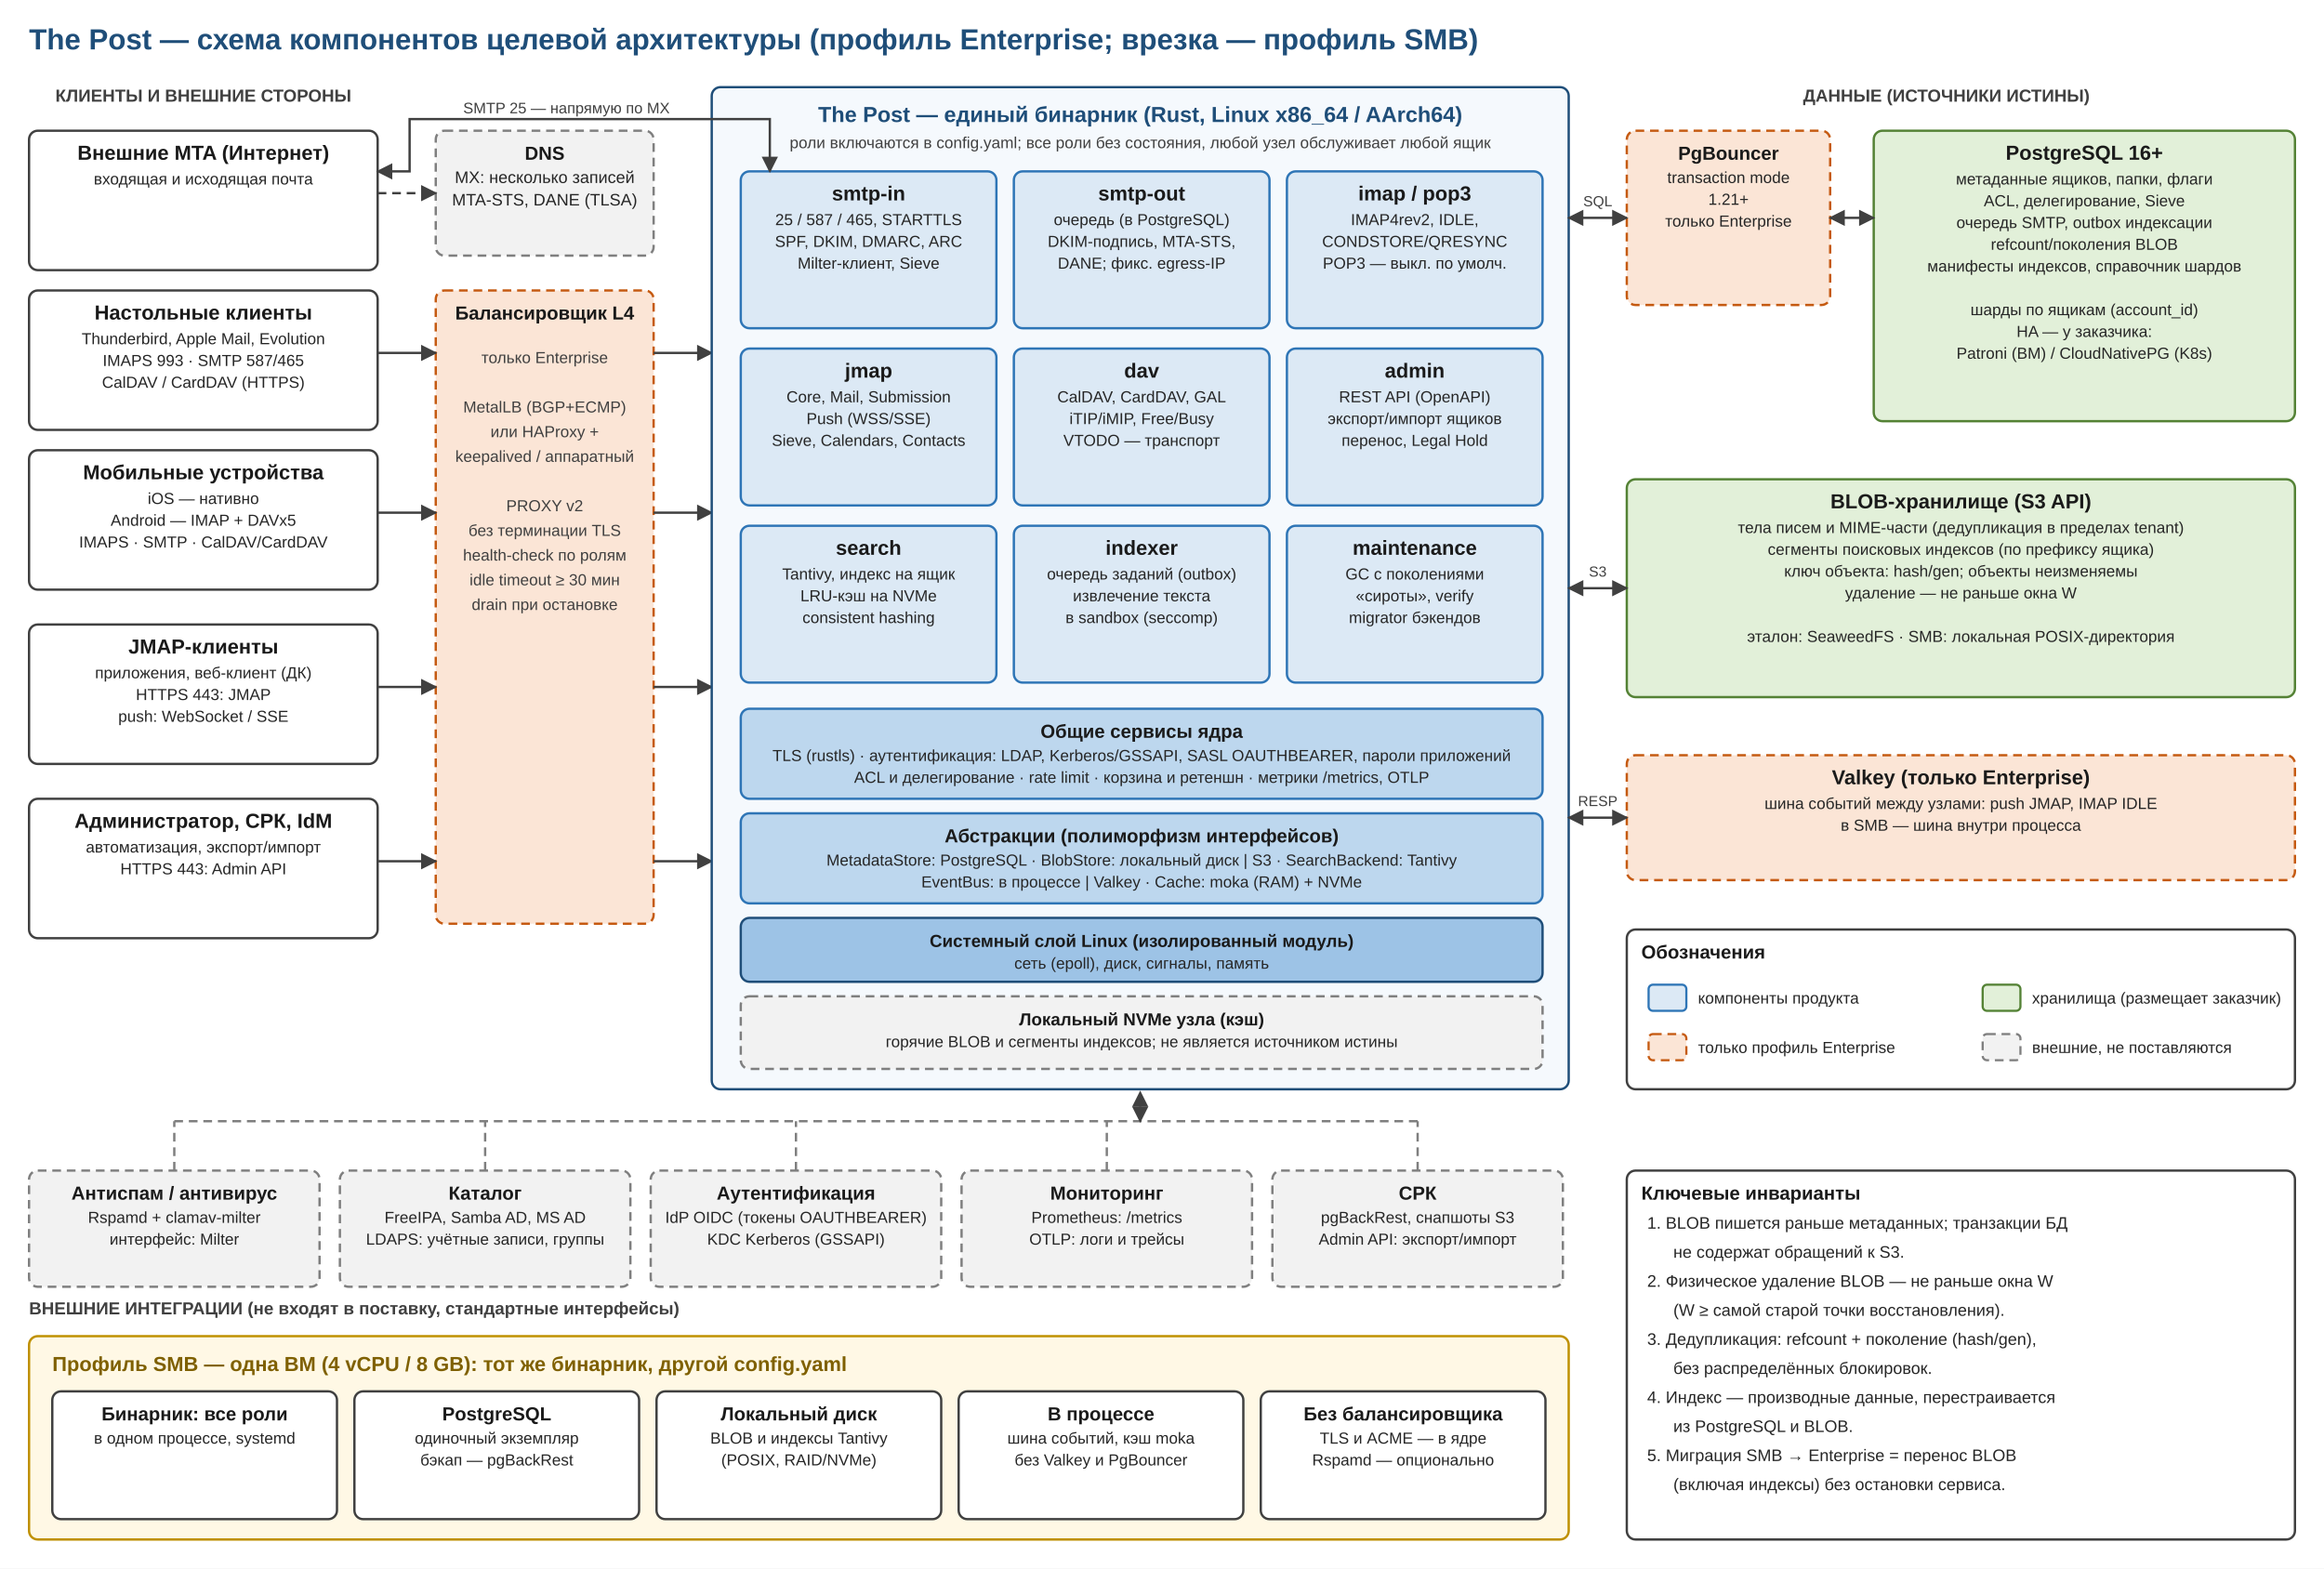
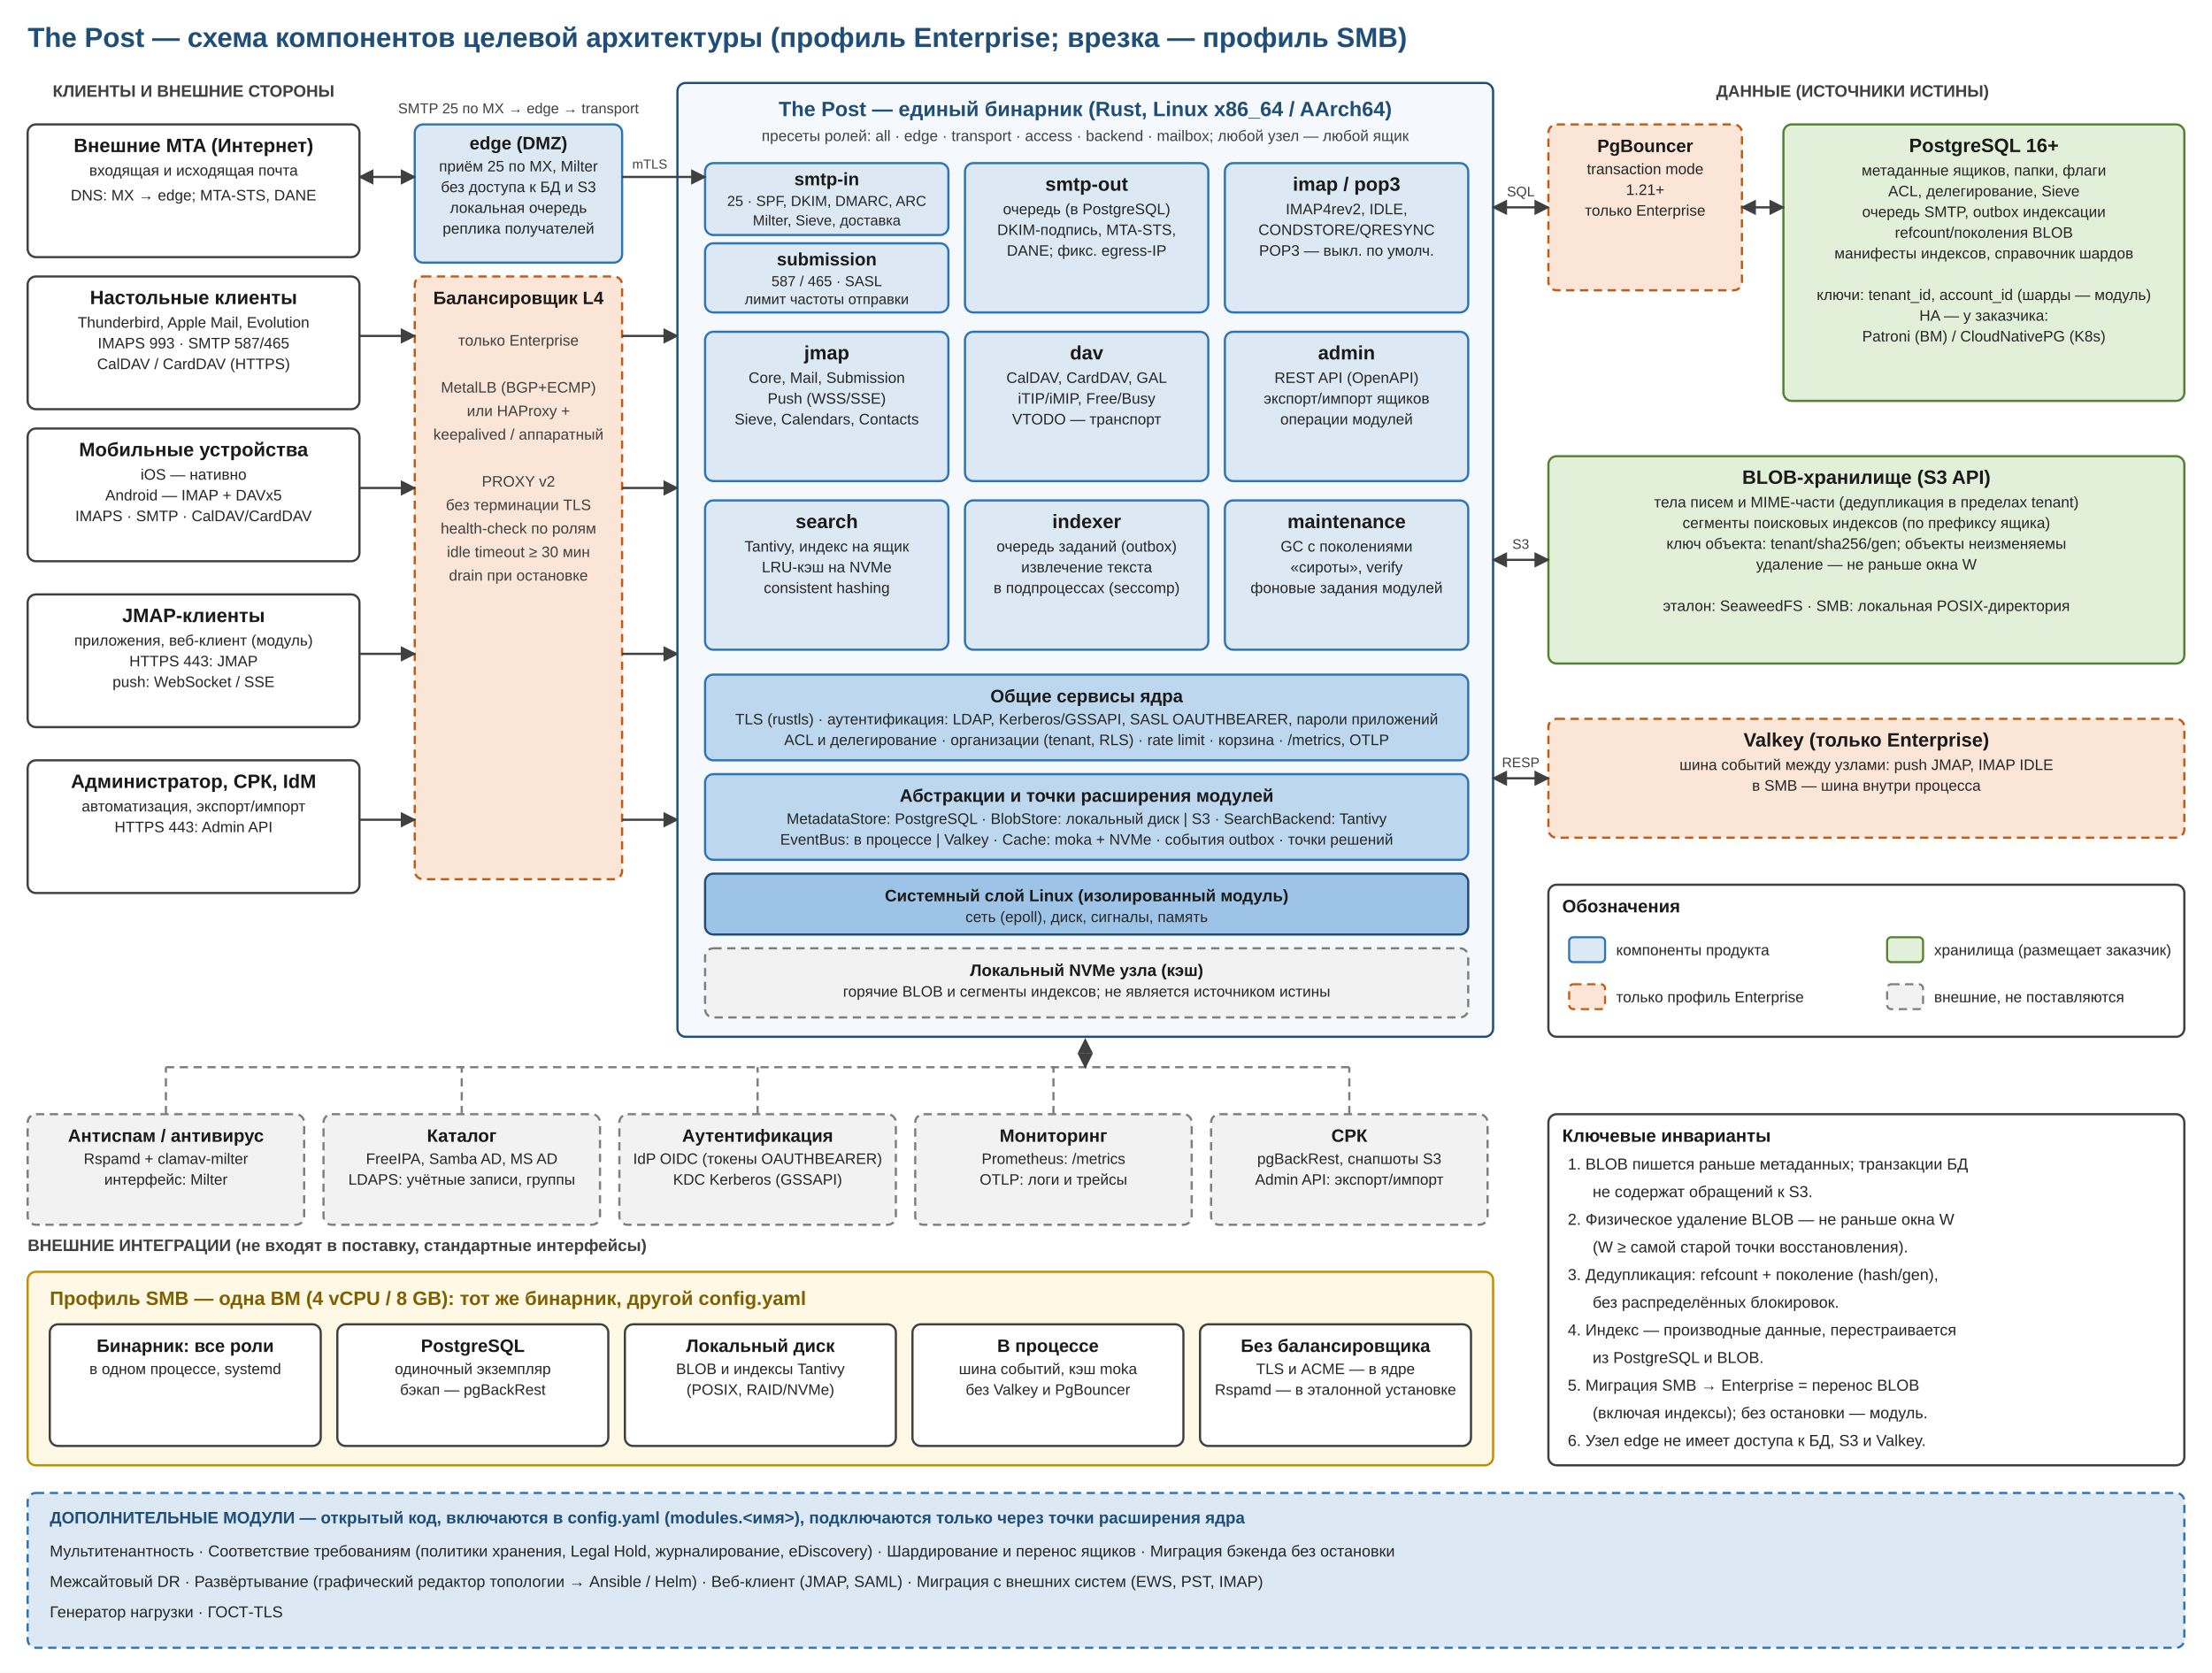
- <svg xmlns="http://www.w3.org/2000/svg" width="1600" height="1080" viewBox="0 0 1600 1080" font-family="Arial, 'Liberation Sans', 'DejaVu Sans', sans-serif">
+ <svg xmlns="http://www.w3.org/2000/svg" width="1600" height="1210" viewBox="0 0 1600 1210" font-family="Arial, 'Liberation Sans', 'DejaVu Sans', sans-serif">
  <defs>
    <marker id="a" viewBox="0 0 10 10" refX="9" refY="5" markerWidth="7" markerHeight="7" orient="auto-start-reverse">
      <path d="M0,0 L10,5 L0,10 z" fill="#404040" />
    </marker>
  </defs>
-   <rect width="1600" height="1080" fill="#FFFFFF" />
+   <rect width="1600" height="1210" fill="#FFFFFF" />
  <text x="20" y="34" font-size="20" text-anchor="start" fill="#1F4E79" font-weight="bold">The Post — схема компонентов целевой архитектуры (профиль Enterprise; врезка — профиль SMB)</text>
  <text x="140" y="70" font-size="12" text-anchor="middle" fill="#404040" font-weight="bold">КЛИЕНТЫ И ВНЕШНИЕ СТОРОНЫ</text>
  <rect x="20" y="90" width="240" height="96" rx="6" fill="#FFFFFF" stroke="#404040" stroke-width="1.6" />
  <text x="140.0" y="110" font-size="14" font-weight="bold" text-anchor="middle" fill="#1A1A1A">Внешние MTA (Интернет)</text>
  <text x="140.0" y="127" font-size="11" text-anchor="middle" fill="#262626">входящая и исходящая почта</text>
+   <text x="140.0" y="145" font-size="11" text-anchor="middle" fill="#262626">DNS: MX → edge; MTA-STS, DANE</text>
  <rect x="20" y="200" width="240" height="96" rx="6" fill="#FFFFFF" stroke="#404040" stroke-width="1.6" />
  <text x="140.0" y="220" font-size="14" font-weight="bold" text-anchor="middle" fill="#1A1A1A">Настольные клиенты</text>
  <text x="140.0" y="237" font-size="11" text-anchor="middle" fill="#262626">Thunderbird, Apple Mail, Evolution</text>
  <text x="140.0" y="252" font-size="11" text-anchor="middle" fill="#262626">IMAPS 993 · SMTP 587/465</text>
  <text x="140.0" y="267" font-size="11" text-anchor="middle" fill="#262626">CalDAV / CardDAV (HTTPS)</text>
  <rect x="20" y="310" width="240" height="96" rx="6" fill="#FFFFFF" stroke="#404040" stroke-width="1.6" />
  <text x="140.0" y="330" font-size="14" font-weight="bold" text-anchor="middle" fill="#1A1A1A">Мобильные устройства</text>
  <text x="140.0" y="347" font-size="11" text-anchor="middle" fill="#262626">iOS — нативно</text>
  <text x="140.0" y="362" font-size="11" text-anchor="middle" fill="#262626">Android — IMAP + DAVx5</text>
  <text x="140.0" y="377" font-size="11" text-anchor="middle" fill="#262626">IMAPS · SMTP · CalDAV/CardDAV</text>
  <rect x="20" y="430" width="240" height="96" rx="6" fill="#FFFFFF" stroke="#404040" stroke-width="1.6" />
  <text x="140.0" y="450" font-size="14" font-weight="bold" text-anchor="middle" fill="#1A1A1A">JMAP-клиенты</text>
-   <text x="140.0" y="467" font-size="11" text-anchor="middle" fill="#262626">приложения, веб-клиент (ДК)</text>
+   <text x="140.0" y="467" font-size="11" text-anchor="middle" fill="#262626">приложения, веб-клиент (модуль)</text>
  <text x="140.0" y="482" font-size="11" text-anchor="middle" fill="#262626">HTTPS 443: JMAP</text>
  <text x="140.0" y="497" font-size="11" text-anchor="middle" fill="#262626">push: WebSocket / SSE</text>
  <rect x="20" y="550" width="240" height="96" rx="6" fill="#FFFFFF" stroke="#404040" stroke-width="1.6" />
  <text x="140.0" y="570" font-size="14" font-weight="bold" text-anchor="middle" fill="#1A1A1A">Администратор, СРК, IdM</text>
  <text x="140.0" y="587" font-size="11" text-anchor="middle" fill="#262626">автоматизация, экспорт/импорт</text>
  <text x="140.0" y="602" font-size="11" text-anchor="middle" fill="#262626">HTTPS 443: Admin API</text>
  <rect x="300" y="200" width="150" height="436" rx="6" fill="#FBE5D6" stroke="#C55A11" stroke-width="1.6" stroke-dasharray="6 4" />
  <text x="375.0" y="220" font-size="13" font-weight="bold" text-anchor="middle" fill="#1A1A1A">Балансировщик L4</text>
  <text x="375" y="250" font-size="11" text-anchor="middle" fill="#404040">только Enterprise</text>
  <text x="375" y="267" font-size="11" text-anchor="middle" fill="#404040" />
  <text x="375" y="284" font-size="11" text-anchor="middle" fill="#404040">MetalLB (BGP+ECMP)</text>
  <text x="375" y="301" font-size="11" text-anchor="middle" fill="#404040">или HAProxy +</text>
  <text x="375" y="318" font-size="11" text-anchor="middle" fill="#404040">keepalived / аппаратный</text>
  <text x="375" y="335" font-size="11" text-anchor="middle" fill="#404040" />
  <text x="375" y="352" font-size="11" text-anchor="middle" fill="#404040">PROXY v2</text>
  <text x="375" y="369" font-size="11" text-anchor="middle" fill="#404040">без терминации TLS</text>
  <text x="375" y="386" font-size="11" text-anchor="middle" fill="#404040">health-check по ролям</text>
  <text x="375" y="403" font-size="11" text-anchor="middle" fill="#404040">idle timeout ≥ 30 мин</text>
  <text x="375" y="420" font-size="11" text-anchor="middle" fill="#404040">drain при остановке</text>
-   <rect x="300" y="90" width="150" height="86" rx="6" fill="#F2F2F2" stroke="#7F7F7F" stroke-width="1.6" stroke-dasharray="6 4" />
-   <text x="375.0" y="110" font-size="13" font-weight="bold" text-anchor="middle" fill="#1A1A1A">DNS</text>
-   <text x="375.0" y="126" font-size="11.5" text-anchor="middle" fill="#262626">MX: несколько записей</text>
-   <text x="375.0" y="141.5" font-size="11.5" text-anchor="middle" fill="#262626">MTA-STS, DANE (TLSA)</text>
-   <path d="M260,133 L300,133" fill="none" stroke="#404040" stroke-width="1.6" marker-end="url(#a)" stroke-dasharray="6 4" />
-   <text x="390" y="78" font-size="10.5" text-anchor="middle" fill="#404040">SMTP 25 — напрямую по MX</text>
+   <rect x="300" y="90" width="150" height="100" rx="6" fill="#DCE9F5" stroke="#2E75B6" stroke-width="1.6" />
+   <text x="375.0" y="108" font-size="13" text-anchor="middle" fill="#1A1A1A" font-weight="bold">edge (DMZ)</text>
+   <text x="375.0" y="124" font-size="11" text-anchor="middle" fill="#262626">приём 25 по MX, Milter</text>
+   <text x="375.0" y="139" font-size="11" text-anchor="middle" fill="#262626">без доступа к БД и S3</text>
+   <text x="375.0" y="154" font-size="11" text-anchor="middle" fill="#262626">локальная очередь</text>
+   <text x="375.0" y="169" font-size="11" text-anchor="middle" fill="#262626">реплика получателей</text>
+   <path d="M260,128 L300,128" fill="none" stroke="#404040" stroke-width="1.6" marker-end="url(#a)" marker-start="url(#a)" />
+   <text x="375" y="82" font-size="10.5" text-anchor="middle" fill="#404040">SMTP 25 по MX → edge → transport</text>
  <path d="M260,243 L300,243" fill="none" stroke="#404040" stroke-width="1.6" marker-end="url(#a)" />
  <text x="280" y="237" font-size="9" text-anchor="middle" fill="#404040" />
  <path d="M260,353 L300,353" fill="none" stroke="#404040" stroke-width="1.6" marker-end="url(#a)" />
  <text x="280" y="347" font-size="9" text-anchor="middle" fill="#404040" />
  <path d="M260,473 L300,473" fill="none" stroke="#404040" stroke-width="1.6" marker-end="url(#a)" />
  <text x="280" y="467" font-size="9" text-anchor="middle" fill="#404040" />
  <path d="M260,593 L300,593" fill="none" stroke="#404040" stroke-width="1.6" marker-end="url(#a)" />
  <text x="280" y="587" font-size="9" text-anchor="middle" fill="#404040" />
  <path d="M450,243 L490,243" fill="none" stroke="#404040" stroke-width="1.6" marker-end="url(#a)" />
  <path d="M450,353 L490,353" fill="none" stroke="#404040" stroke-width="1.6" marker-end="url(#a)" />
  <path d="M450,473 L490,473" fill="none" stroke="#404040" stroke-width="1.6" marker-end="url(#a)" />
  <path d="M450,593 L490,593" fill="none" stroke="#404040" stroke-width="1.6" marker-end="url(#a)" />
  <rect x="490" y="60" width="590" height="690" rx="6" fill="#F5F9FD" stroke="#1F4E79" stroke-width="1.6" />
  <text x="785" y="84" font-size="15" text-anchor="middle" fill="#1F4E79" font-weight="bold">The Post — единый бинарник (Rust, Linux x86_64 / AArch64)</text>
-   <text x="785" y="102" font-size="11" text-anchor="middle" fill="#404040">роли включаются в config.yaml; все роли без состояния, любой узел обслуживает любой ящик</text>
-   <rect x="510" y="118" width="176" height="108" rx="6" fill="#DCE9F5" stroke="#2E75B6" stroke-width="1.6" />
-   <text x="598.0" y="138" font-size="14" font-weight="bold" text-anchor="middle" fill="#1A1A1A">smtp-in</text>
-   <text x="598.0" y="155" font-size="11" text-anchor="middle" fill="#262626">25 / 587 / 465, STARTTLS</text>
-   <text x="598.0" y="170" font-size="11" text-anchor="middle" fill="#262626">SPF, DKIM, DMARC, ARC</text>
-   <text x="598.0" y="185" font-size="11" text-anchor="middle" fill="#262626">Milter-клиент, Sieve</text>
+   <text x="785" y="102" font-size="11" text-anchor="middle" fill="#404040">пресеты ролей: all · edge · transport · access · backend · mailbox; любой узел — любой ящик</text>
+   <rect x="510" y="118" width="176" height="52" rx="6" fill="#DCE9F5" stroke="#2E75B6" stroke-width="1.6" />
+   <text x="598.0" y="134" font-size="13" text-anchor="middle" fill="#1A1A1A" font-weight="bold">smtp-in</text>
+   <text x="598.0" y="149" font-size="10.5" text-anchor="middle" fill="#262626">25 · SPF, DKIM, DMARC, ARC</text>
+   <text x="598.0" y="163" font-size="10.5" text-anchor="middle" fill="#262626">Milter, Sieve, доставка</text>
+   <rect x="510" y="176" width="176" height="50" rx="6" fill="#DCE9F5" stroke="#2E75B6" stroke-width="1.6" />
+   <text x="598.0" y="192" font-size="13" text-anchor="middle" fill="#1A1A1A" font-weight="bold">submission</text>
+   <text x="598.0" y="207" font-size="10.5" text-anchor="middle" fill="#262626">587 / 465 · SASL</text>
+   <text x="598.0" y="220" font-size="10.5" text-anchor="middle" fill="#262626">лимит частоты отправки</text>
  <rect x="698" y="118" width="176" height="108" rx="6" fill="#DCE9F5" stroke="#2E75B6" stroke-width="1.6" />
  <text x="786.0" y="138" font-size="14" font-weight="bold" text-anchor="middle" fill="#1A1A1A">smtp-out</text>
  <text x="786.0" y="155" font-size="11" text-anchor="middle" fill="#262626">очередь (в PostgreSQL)</text>
  <text x="786.0" y="170" font-size="11" text-anchor="middle" fill="#262626">DKIM-подпись, MTA-STS,</text>
  <text x="786.0" y="185" font-size="11" text-anchor="middle" fill="#262626">DANE; фикс. egress-IP</text>
  <rect x="886" y="118" width="176" height="108" rx="6" fill="#DCE9F5" stroke="#2E75B6" stroke-width="1.6" />
  <text x="974.0" y="138" font-size="14" font-weight="bold" text-anchor="middle" fill="#1A1A1A">imap / pop3</text>
  <text x="974.0" y="155" font-size="11" text-anchor="middle" fill="#262626">IMAP4rev2, IDLE,</text>
  <text x="974.0" y="170" font-size="11" text-anchor="middle" fill="#262626">CONDSTORE/QRESYNC</text>
  <text x="974.0" y="185" font-size="11" text-anchor="middle" fill="#262626">POP3 — выкл. по умолч.</text>
  <rect x="510" y="240" width="176" height="108" rx="6" fill="#DCE9F5" stroke="#2E75B6" stroke-width="1.6" />
  <text x="598.0" y="260" font-size="14" font-weight="bold" text-anchor="middle" fill="#1A1A1A">jmap</text>
  <text x="598.0" y="277" font-size="11" text-anchor="middle" fill="#262626">Core, Mail, Submission</text>
  <text x="598.0" y="292" font-size="11" text-anchor="middle" fill="#262626">Push (WSS/SSE)</text>
  <text x="598.0" y="307" font-size="11" text-anchor="middle" fill="#262626">Sieve, Calendars, Contacts</text>
  <rect x="698" y="240" width="176" height="108" rx="6" fill="#DCE9F5" stroke="#2E75B6" stroke-width="1.6" />
  <text x="786.0" y="260" font-size="14" font-weight="bold" text-anchor="middle" fill="#1A1A1A">dav</text>
  <text x="786.0" y="277" font-size="11" text-anchor="middle" fill="#262626">CalDAV, CardDAV, GAL</text>
  <text x="786.0" y="292" font-size="11" text-anchor="middle" fill="#262626">iTIP/iMIP, Free/Busy</text>
  <text x="786.0" y="307" font-size="11" text-anchor="middle" fill="#262626">VTODO — транспорт</text>
  <rect x="886" y="240" width="176" height="108" rx="6" fill="#DCE9F5" stroke="#2E75B6" stroke-width="1.6" />
  <text x="974.0" y="260" font-size="14" font-weight="bold" text-anchor="middle" fill="#1A1A1A">admin</text>
  <text x="974.0" y="277" font-size="11" text-anchor="middle" fill="#262626">REST API (OpenAPI)</text>
  <text x="974.0" y="292" font-size="11" text-anchor="middle" fill="#262626">экспорт/импорт ящиков</text>
-   <text x="974.0" y="307" font-size="11" text-anchor="middle" fill="#262626">перенос, Legal Hold</text>
+   <text x="974.0" y="307" font-size="11" text-anchor="middle" fill="#262626">операции модулей</text>
  <rect x="510" y="362" width="176" height="108" rx="6" fill="#DCE9F5" stroke="#2E75B6" stroke-width="1.6" />
  <text x="598.0" y="382" font-size="14" font-weight="bold" text-anchor="middle" fill="#1A1A1A">search</text>
  <text x="598.0" y="399" font-size="11" text-anchor="middle" fill="#262626">Tantivy, индекс на ящик</text>
  <text x="598.0" y="414" font-size="11" text-anchor="middle" fill="#262626">LRU-кэш на NVMe</text>
  <text x="598.0" y="429" font-size="11" text-anchor="middle" fill="#262626">consistent hashing</text>
  <rect x="698" y="362" width="176" height="108" rx="6" fill="#DCE9F5" stroke="#2E75B6" stroke-width="1.6" />
  <text x="786.0" y="382" font-size="14" font-weight="bold" text-anchor="middle" fill="#1A1A1A">indexer</text>
  <text x="786.0" y="399" font-size="11" text-anchor="middle" fill="#262626">очередь заданий (outbox)</text>
  <text x="786.0" y="414" font-size="11" text-anchor="middle" fill="#262626">извлечение текста</text>
-   <text x="786.0" y="429" font-size="11" text-anchor="middle" fill="#262626">в sandbox (seccomp)</text>
+   <text x="786.0" y="429" font-size="11" text-anchor="middle" fill="#262626">в подпроцессах (seccomp)</text>
  <rect x="886" y="362" width="176" height="108" rx="6" fill="#DCE9F5" stroke="#2E75B6" stroke-width="1.6" />
  <text x="974.0" y="382" font-size="14" font-weight="bold" text-anchor="middle" fill="#1A1A1A">maintenance</text>
  <text x="974.0" y="399" font-size="11" text-anchor="middle" fill="#262626">GC с поколениями</text>
  <text x="974.0" y="414" font-size="11" text-anchor="middle" fill="#262626">«сироты», verify</text>
-   <text x="974.0" y="429" font-size="11" text-anchor="middle" fill="#262626">migrator бэкендов</text>
+   <text x="974.0" y="429" font-size="11" text-anchor="middle" fill="#262626">фоновые задания модулей</text>
  <rect x="510" y="488" width="552" height="62" rx="6" fill="#BDD7EE" stroke="#2E75B6" stroke-width="1.6" />
  <text x="786.0" y="508" font-size="13" font-weight="bold" text-anchor="middle" fill="#1A1A1A">Общие сервисы ядра</text>
  <text x="786.0" y="524" font-size="11" text-anchor="middle" fill="#262626">TLS (rustls) · аутентификация: LDAP, Kerberos/GSSAPI, SASL OAUTHBEARER, пароли приложений</text>
-   <text x="786.0" y="539" font-size="11" text-anchor="middle" fill="#262626">ACL и делегирование · rate limit · корзина и ретеншн · метрики /metrics, OTLP</text>
+   <text x="786.0" y="539" font-size="11" text-anchor="middle" fill="#262626">ACL и делегирование · организации (tenant, RLS) · rate limit · корзина · /metrics, OTLP</text>
  <rect x="510" y="560" width="552" height="62" rx="6" fill="#BDD7EE" stroke="#2E75B6" stroke-width="1.6" />
-   <text x="786.0" y="580" font-size="13" font-weight="bold" text-anchor="middle" fill="#1A1A1A">Абстракции (полиморфизм интерфейсов)</text>
+   <text x="786.0" y="580" font-size="13" font-weight="bold" text-anchor="middle" fill="#1A1A1A">Абстракции и точки расширения модулей</text>
  <text x="786.0" y="596" font-size="11" text-anchor="middle" fill="#262626">MetadataStore: PostgreSQL · BlobStore: локальный диск | S3 · SearchBackend: Tantivy</text>
-   <text x="786.0" y="611" font-size="11" text-anchor="middle" fill="#262626">EventBus: в процессе | Valkey · Cache: moka (RAM) + NVMe</text>
+   <text x="786.0" y="611" font-size="11" text-anchor="middle" fill="#262626">EventBus: в процессе | Valkey · Cache: moka + NVMe · события outbox · точки решений</text>
  <rect x="510" y="632" width="552" height="44" rx="6" fill="#9DC3E6" stroke="#1F4E79" stroke-width="1.6" />
  <text x="786.0" y="652" font-size="12" font-weight="bold" text-anchor="middle" fill="#1A1A1A">Системный слой Linux (изолированный модуль)</text>
  <text x="786.0" y="667" font-size="11" text-anchor="middle" fill="#262626">сеть (epoll), диск, сигналы, память</text>
  <rect x="510" y="686" width="552" height="50" rx="6" fill="#F2F2F2" stroke="#7F7F7F" stroke-width="1.6" stroke-dasharray="6 4" />
  <text x="786.0" y="706" font-size="12" font-weight="bold" text-anchor="middle" fill="#1A1A1A">Локальный NVMe узла (кэш)</text>
  <text x="786.0" y="721" font-size="11" text-anchor="middle" fill="#262626">горячие BLOB и сегменты индексов; не является источником истины</text>
  <text x="1340" y="70" font-size="12" text-anchor="middle" fill="#404040" font-weight="bold">ДАННЫЕ (ИСТОЧНИКИ ИСТИНЫ)</text>
  <rect x="1120" y="90" width="140" height="120" rx="6" fill="#FBE5D6" stroke="#C55A11" stroke-width="1.6" stroke-dasharray="6 4" />
  <text x="1190.0" y="110" font-size="13" font-weight="bold" text-anchor="middle" fill="#1A1A1A">PgBouncer</text>
  <text x="1190.0" y="126" font-size="11" text-anchor="middle" fill="#262626">transaction mode</text>
  <text x="1190.0" y="141" font-size="11" text-anchor="middle" fill="#262626">1.21+</text>
  <text x="1190.0" y="156" font-size="11" text-anchor="middle" fill="#262626">только Enterprise</text>
  <rect x="1290" y="90" width="290" height="200" rx="6" fill="#E2F0D9" stroke="#548235" stroke-width="1.6" />
  <text x="1435.0" y="110" font-size="14" font-weight="bold" text-anchor="middle" fill="#1A1A1A">PostgreSQL 16+</text>
  <text x="1435.0" y="127" font-size="11" text-anchor="middle" fill="#262626">метаданные ящиков, папки, флаги</text>
  <text x="1435.0" y="142" font-size="11" text-anchor="middle" fill="#262626">ACL, делегирование, Sieve</text>
  <text x="1435.0" y="157" font-size="11" text-anchor="middle" fill="#262626">очередь SMTP, outbox индексации</text>
  <text x="1435.0" y="172" font-size="11" text-anchor="middle" fill="#262626">refcount/поколения BLOB</text>
  <text x="1435.0" y="187" font-size="11" text-anchor="middle" fill="#262626">манифесты индексов, справочник шардов</text>
  <text x="1435.0" y="202" font-size="11" text-anchor="middle" fill="#262626" />
-   <text x="1435.0" y="217" font-size="11" text-anchor="middle" fill="#262626">шарды по ящикам (account_id)</text>
+   <text x="1435.0" y="217" font-size="11" text-anchor="middle" fill="#262626">ключи: tenant_id, account_id (шарды — модуль)</text>
  <text x="1435.0" y="232" font-size="11" text-anchor="middle" fill="#262626">HA — у заказчика:</text>
  <text x="1435.0" y="247" font-size="11" text-anchor="middle" fill="#262626">Patroni (ВМ) / CloudNativePG (K8s)</text>
  <rect x="1120" y="330" width="460" height="150" rx="6" fill="#E2F0D9" stroke="#548235" stroke-width="1.6" />
  <text x="1350.0" y="350" font-size="14" font-weight="bold" text-anchor="middle" fill="#1A1A1A">BLOB-хранилище (S3 API)</text>
  <text x="1350.0" y="367" font-size="11" text-anchor="middle" fill="#262626">тела писем и MIME-части (дедупликация в пределах tenant)</text>
  <text x="1350.0" y="382" font-size="11" text-anchor="middle" fill="#262626">сегменты поисковых индексов (по префиксу ящика)</text>
-   <text x="1350.0" y="397" font-size="11" text-anchor="middle" fill="#262626">ключ объекта: hash/gen; объекты неизменяемы</text>
+   <text x="1350.0" y="397" font-size="11" text-anchor="middle" fill="#262626">ключ объекта: tenant/sha256/gen; объекты неизменяемы</text>
  <text x="1350.0" y="412" font-size="11" text-anchor="middle" fill="#262626">удаление — не раньше окна W</text>
  <text x="1350.0" y="427" font-size="11" text-anchor="middle" fill="#262626" />
  <text x="1350.0" y="442" font-size="11" text-anchor="middle" fill="#262626">эталон: SeaweedFS · SMB: локальная POSIX-директория</text>
  <rect x="1120" y="520" width="460" height="86" rx="6" fill="#FBE5D6" stroke="#C55A11" stroke-width="1.6" stroke-dasharray="6 4" />
  <text x="1350.0" y="540" font-size="14" font-weight="bold" text-anchor="middle" fill="#1A1A1A">Valkey (только Enterprise)</text>
  <text x="1350.0" y="557" font-size="11" text-anchor="middle" fill="#262626">шина событий между узлами: push JMAP, IMAP IDLE</text>
  <text x="1350.0" y="572" font-size="11" text-anchor="middle" fill="#262626">в SMB — шина внутри процесса</text>
  <path d="M1080,150 L1120,150" fill="none" stroke="#404040" stroke-width="1.6" marker-end="url(#a)" marker-start="url(#a)" />
  <path d="M1260,150 L1290,150" fill="none" stroke="#404040" stroke-width="1.6" marker-end="url(#a)" marker-start="url(#a)" />
  <text x="1100" y="142" font-size="10" text-anchor="middle" fill="#404040">SQL</text>
  <path d="M1080,405 L1120,405" fill="none" stroke="#404040" stroke-width="1.6" marker-end="url(#a)" marker-start="url(#a)" />
  <text x="1100" y="397" font-size="10" text-anchor="middle" fill="#404040">S3</text>
  <path d="M1080,563 L1120,563" fill="none" stroke="#404040" stroke-width="1.6" marker-end="url(#a)" marker-start="url(#a)" />
  <text x="1100" y="555" font-size="10" text-anchor="middle" fill="#404040">RESP</text>
  <rect x="1120" y="640" width="460" height="110" rx="6" fill="#FFFFFF" stroke="#404040" stroke-width="1.6" />
  <text x="1130" y="660" font-size="13" font-weight="bold" text-anchor="start" fill="#1A1A1A">Обозначения</text>
  <rect x="1135" y="678" width="26" height="18" rx="3" fill="#DCE9F5" stroke="#2E75B6" stroke-width="1.5" />
  <text x="1169" y="691" font-size="11" text-anchor="start" fill="#262626">компоненты продукта</text>
  <rect x="1365" y="678" width="26" height="18" rx="3" fill="#E2F0D9" stroke="#548235" stroke-width="1.5" />
  <text x="1399" y="691" font-size="11" text-anchor="start" fill="#262626">хранилища (размещает заказчик)</text>
  <rect x="1135" y="712" width="26" height="18" rx="3" fill="#FBE5D6" stroke="#C55A11" stroke-width="1.5" stroke-dasharray="6 4" />
  <text x="1169" y="725" font-size="11" text-anchor="start" fill="#262626">только профиль Enterprise</text>
  <rect x="1365" y="712" width="26" height="18" rx="3" fill="#F2F2F2" stroke="#7F7F7F" stroke-width="1.5" stroke-dasharray="6 4" />
  <text x="1399" y="725" font-size="11" text-anchor="start" fill="#262626">внешние, не поставляются</text>
  <text x="20" y="905" font-size="12" text-anchor="start" fill="#404040" font-weight="bold">ВНЕШНИЕ ИНТЕГРАЦИИ (не входят в поставку, стандартные интерфейсы)</text>
  <path d="M120,772 L976,772" stroke="#7F7F7F" stroke-width="1.6" stroke-dasharray="6 4" fill="none" />
  <path d="M785,772 L785,752" fill="none" stroke="#404040" stroke-width="1.6" marker-end="url(#a)" marker-start="url(#a)" stroke-dasharray="6 4" />
  <rect x="20" y="806" width="200" height="80" rx="6" fill="#F2F2F2" stroke="#7F7F7F" stroke-width="1.6" stroke-dasharray="6 4" />
  <text x="120.0" y="826" font-size="13" font-weight="bold" text-anchor="middle" fill="#1A1A1A">Антиспам / антивирус</text>
  <text x="120.0" y="842" font-size="11" text-anchor="middle" fill="#262626">Rspamd + clamav-milter</text>
  <text x="120.0" y="857" font-size="11" text-anchor="middle" fill="#262626">интерфейс: Milter</text>
  <path d="M120,806 L120,772" stroke="#7F7F7F" stroke-width="1.6" stroke-dasharray="6 4" fill="none" />
  <rect x="234" y="806" width="200" height="80" rx="6" fill="#F2F2F2" stroke="#7F7F7F" stroke-width="1.6" stroke-dasharray="6 4" />
  <text x="334.0" y="826" font-size="13" font-weight="bold" text-anchor="middle" fill="#1A1A1A">Каталог</text>
  <text x="334.0" y="842" font-size="11" text-anchor="middle" fill="#262626">FreeIPA, Samba AD, MS AD</text>
  <text x="334.0" y="857" font-size="11" text-anchor="middle" fill="#262626">LDAPS: учётные записи, группы</text>
  <path d="M334,806 L334,772" stroke="#7F7F7F" stroke-width="1.6" stroke-dasharray="6 4" fill="none" />
  <rect x="448" y="806" width="200" height="80" rx="6" fill="#F2F2F2" stroke="#7F7F7F" stroke-width="1.6" stroke-dasharray="6 4" />
  <text x="548.0" y="826" font-size="13" font-weight="bold" text-anchor="middle" fill="#1A1A1A">Аутентификация</text>
  <text x="548.0" y="842" font-size="11" text-anchor="middle" fill="#262626">IdP OIDC (токены OAUTHBEARER)</text>
  <text x="548.0" y="857" font-size="11" text-anchor="middle" fill="#262626">KDC Kerberos (GSSAPI)</text>
  <path d="M548,806 L548,772" stroke="#7F7F7F" stroke-width="1.6" stroke-dasharray="6 4" fill="none" />
  <rect x="662" y="806" width="200" height="80" rx="6" fill="#F2F2F2" stroke="#7F7F7F" stroke-width="1.6" stroke-dasharray="6 4" />
  <text x="762.0" y="826" font-size="13" font-weight="bold" text-anchor="middle" fill="#1A1A1A">Мониторинг</text>
  <text x="762.0" y="842" font-size="11" text-anchor="middle" fill="#262626">Prometheus: /metrics</text>
  <text x="762.0" y="857" font-size="11" text-anchor="middle" fill="#262626">OTLP: логи и трейсы</text>
  <path d="M762,806 L762,772" stroke="#7F7F7F" stroke-width="1.6" stroke-dasharray="6 4" fill="none" />
  <rect x="876" y="806" width="200" height="80" rx="6" fill="#F2F2F2" stroke="#7F7F7F" stroke-width="1.6" stroke-dasharray="6 4" />
  <text x="976.0" y="826" font-size="13" font-weight="bold" text-anchor="middle" fill="#1A1A1A">СРК</text>
  <text x="976.0" y="842" font-size="11" text-anchor="middle" fill="#262626">pgBackRest, снапшоты S3</text>
  <text x="976.0" y="857" font-size="11" text-anchor="middle" fill="#262626">Admin API: экспорт/импорт</text>
  <path d="M976,806 L976,772" stroke="#7F7F7F" stroke-width="1.6" stroke-dasharray="6 4" fill="none" />
  <rect x="20" y="920" width="1060" height="140" rx="6" fill="#FFF8E5" stroke="#BF9000" stroke-width="1.6" />
  <text x="36" y="944" font-size="14" text-anchor="start" fill="#7F6000" font-weight="bold">Профиль SMB — одна ВМ (4 vCPU / 8 GB): тот же бинарник, другой config.yaml</text>
  <rect x="36" y="958" width="196" height="88" rx="6" fill="#FFFFFF" stroke="#404040" stroke-width="1.6" />
  <text x="134.0" y="978" font-size="13" font-weight="bold" text-anchor="middle" fill="#1A1A1A">Бинарник: все роли</text>
  <text x="134.0" y="994" font-size="11" text-anchor="middle" fill="#262626">в одном процессе, systemd</text>
  <rect x="244" y="958" width="196" height="88" rx="6" fill="#FFFFFF" stroke="#404040" stroke-width="1.6" />
  <text x="342.0" y="978" font-size="13" font-weight="bold" text-anchor="middle" fill="#1A1A1A">PostgreSQL</text>
  <text x="342.0" y="994" font-size="11" text-anchor="middle" fill="#262626">одиночный экземпляр</text>
  <text x="342.0" y="1009" font-size="11" text-anchor="middle" fill="#262626">бэкап — pgBackRest</text>
  <rect x="452" y="958" width="196" height="88" rx="6" fill="#FFFFFF" stroke="#404040" stroke-width="1.6" />
  <text x="550.0" y="978" font-size="13" font-weight="bold" text-anchor="middle" fill="#1A1A1A">Локальный диск</text>
  <text x="550.0" y="994" font-size="11" text-anchor="middle" fill="#262626">BLOB и индексы Tantivy</text>
  <text x="550.0" y="1009" font-size="11" text-anchor="middle" fill="#262626">(POSIX, RAID/NVMe)</text>
  <rect x="660" y="958" width="196" height="88" rx="6" fill="#FFFFFF" stroke="#404040" stroke-width="1.6" />
  <text x="758.0" y="978" font-size="13" font-weight="bold" text-anchor="middle" fill="#1A1A1A">В процессе</text>
  <text x="758.0" y="994" font-size="11" text-anchor="middle" fill="#262626">шина событий, кэш moka</text>
  <text x="758.0" y="1009" font-size="11" text-anchor="middle" fill="#262626">без Valkey и PgBouncer</text>
  <rect x="868" y="958" width="196" height="88" rx="6" fill="#FFFFFF" stroke="#404040" stroke-width="1.6" />
  <text x="966.0" y="978" font-size="13" font-weight="bold" text-anchor="middle" fill="#1A1A1A">Без балансировщика</text>
  <text x="966.0" y="994" font-size="11" text-anchor="middle" fill="#262626">TLS и ACME — в ядре</text>
-   <text x="966.0" y="1009" font-size="11" text-anchor="middle" fill="#262626">Rspamd — опционально</text>
+   <text x="966.0" y="1009" font-size="11" text-anchor="middle" fill="#262626">Rspamd — в эталонной установке</text>
  <rect x="1120" y="806" width="460" height="254" rx="6" fill="#FFFFFF" stroke="#404040" stroke-width="1.6" />
  <text x="1130" y="826" font-size="13" font-weight="bold" text-anchor="start" fill="#1A1A1A">Ключевые инварианты</text>
  <text x="1134" y="846" font-size="11.5" text-anchor="start" fill="#262626">1. BLOB пишется раньше метаданных; транзакции БД</text>
  <text x="1152" y="866" font-size="11.5" text-anchor="start" fill="#262626">не содержат обращений к S3.</text>
  <text x="1134" y="886" font-size="11.5" text-anchor="start" fill="#262626">2. Физическое удаление BLOB — не раньше окна W</text>
  <text x="1152" y="906" font-size="11.5" text-anchor="start" fill="#262626">(W ≥ самой старой точки восстановления).</text>
  <text x="1134" y="926" font-size="11.5" text-anchor="start" fill="#262626">3. Дедупликация: refcount + поколение (hash/gen),</text>
  <text x="1152" y="946" font-size="11.5" text-anchor="start" fill="#262626">без распределённых блокировок.</text>
  <text x="1134" y="966" font-size="11.5" text-anchor="start" fill="#262626">4. Индекс — производные данные, перестраивается</text>
  <text x="1152" y="986" font-size="11.5" text-anchor="start" fill="#262626">из PostgreSQL и BLOB.</text>
  <text x="1134" y="1006" font-size="11.5" text-anchor="start" fill="#262626">5. Миграция SMB → Enterprise = перенос BLOB</text>
-   <text x="1152" y="1026" font-size="11.5" text-anchor="start" fill="#262626">(включая индексы) без остановки сервиса.</text>
-   <path d="M260,118 L282,118 L282,82 L530,82 L530,118" fill="none" stroke="#404040" stroke-width="1.6" marker-end="url(#a)" marker-start="url(#a)" />
+   <text x="1152" y="1026" font-size="11.5" text-anchor="start" fill="#262626">(включая индексы); без остановки — модуль.</text>
+   <text x="1134" y="1046" font-size="11.5" text-anchor="start" fill="#262626">6. Узел edge не имеет доступа к БД, S3 и Valkey.</text>
+   <path d="M450,128 L510,128" fill="none" stroke="#404040" stroke-width="1.6" marker-end="url(#a)" />
+   <text x="470" y="122" font-size="9.5" text-anchor="middle" fill="#404040">mTLS</text>
+   <rect x="20" y="1080" width="1560" height="112" rx="6" fill="#DCE9F5" stroke="#2E75B6" stroke-width="1.6" stroke-dasharray="6 4" />
+   <text x="36" y="1102" font-size="12" text-anchor="start" fill="#1F4E79" font-weight="bold">ДОПОЛНИТЕЛЬНЫЕ МОДУЛИ — открытый код, включаются в config.yaml (modules.&lt;имя&gt;), подключаются только через точки расширения ядра</text>
+   <text x="36" y="1126" font-size="11.5" text-anchor="start" fill="#262626">Мультитенантность · Соответствие требованиям (политики хранения, Legal Hold, журналирование, eDiscovery) · Шардирование и перенос ящиков · Миграция бэкенда без остановки</text>
+   <text x="36" y="1148" font-size="11.5" text-anchor="start" fill="#262626">Межсайтовый DR · Развёртывание (графический редактор топологии → Ansible / Helm) · Веб-клиент (JMAP, SAML) · Миграция с внешних систем (EWS, PST, IMAP)</text>
+   <text x="36" y="1170" font-size="11.5" text-anchor="start" fill="#262626">Генератор нагрузки · ГОСТ-TLS</text>
</svg>
